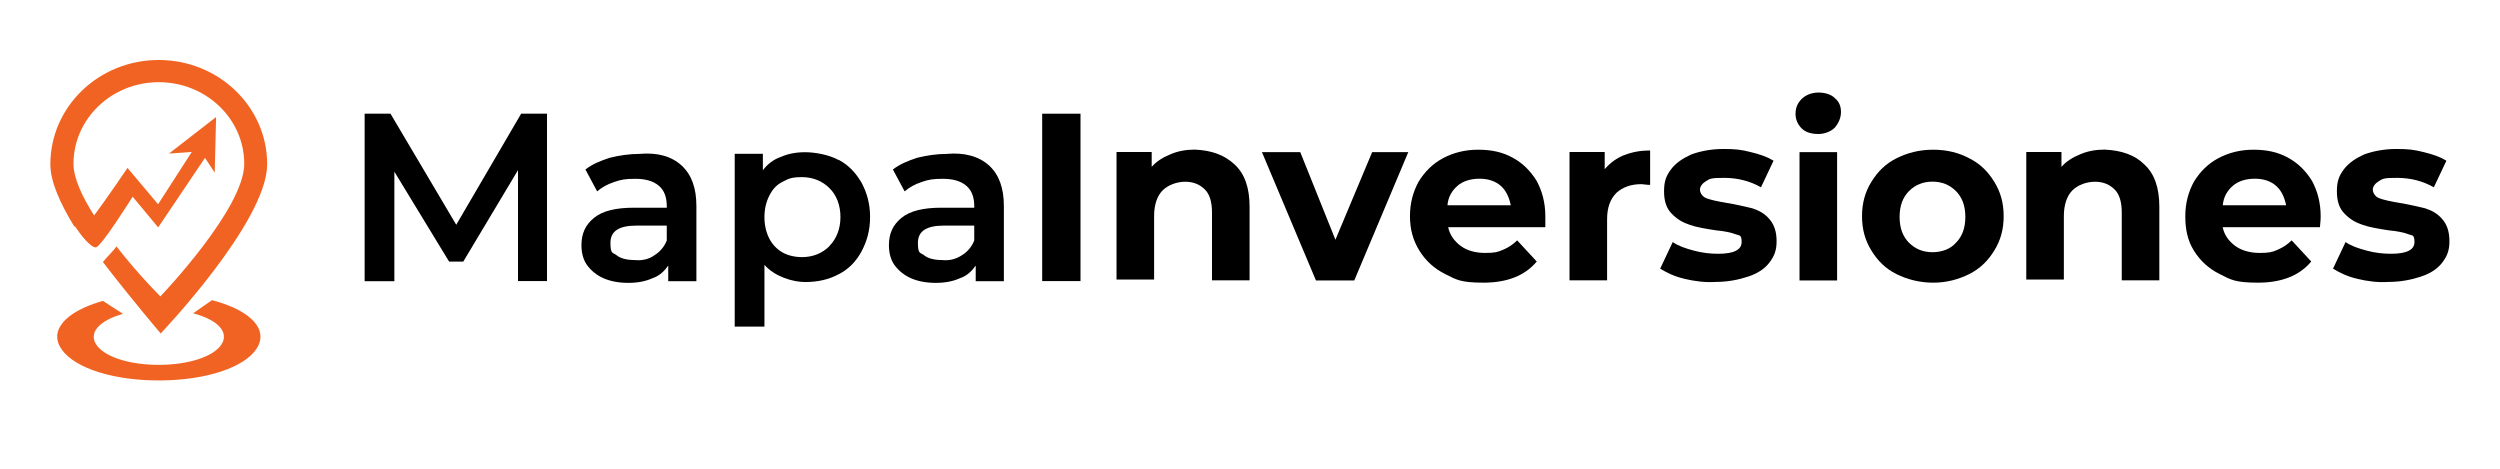
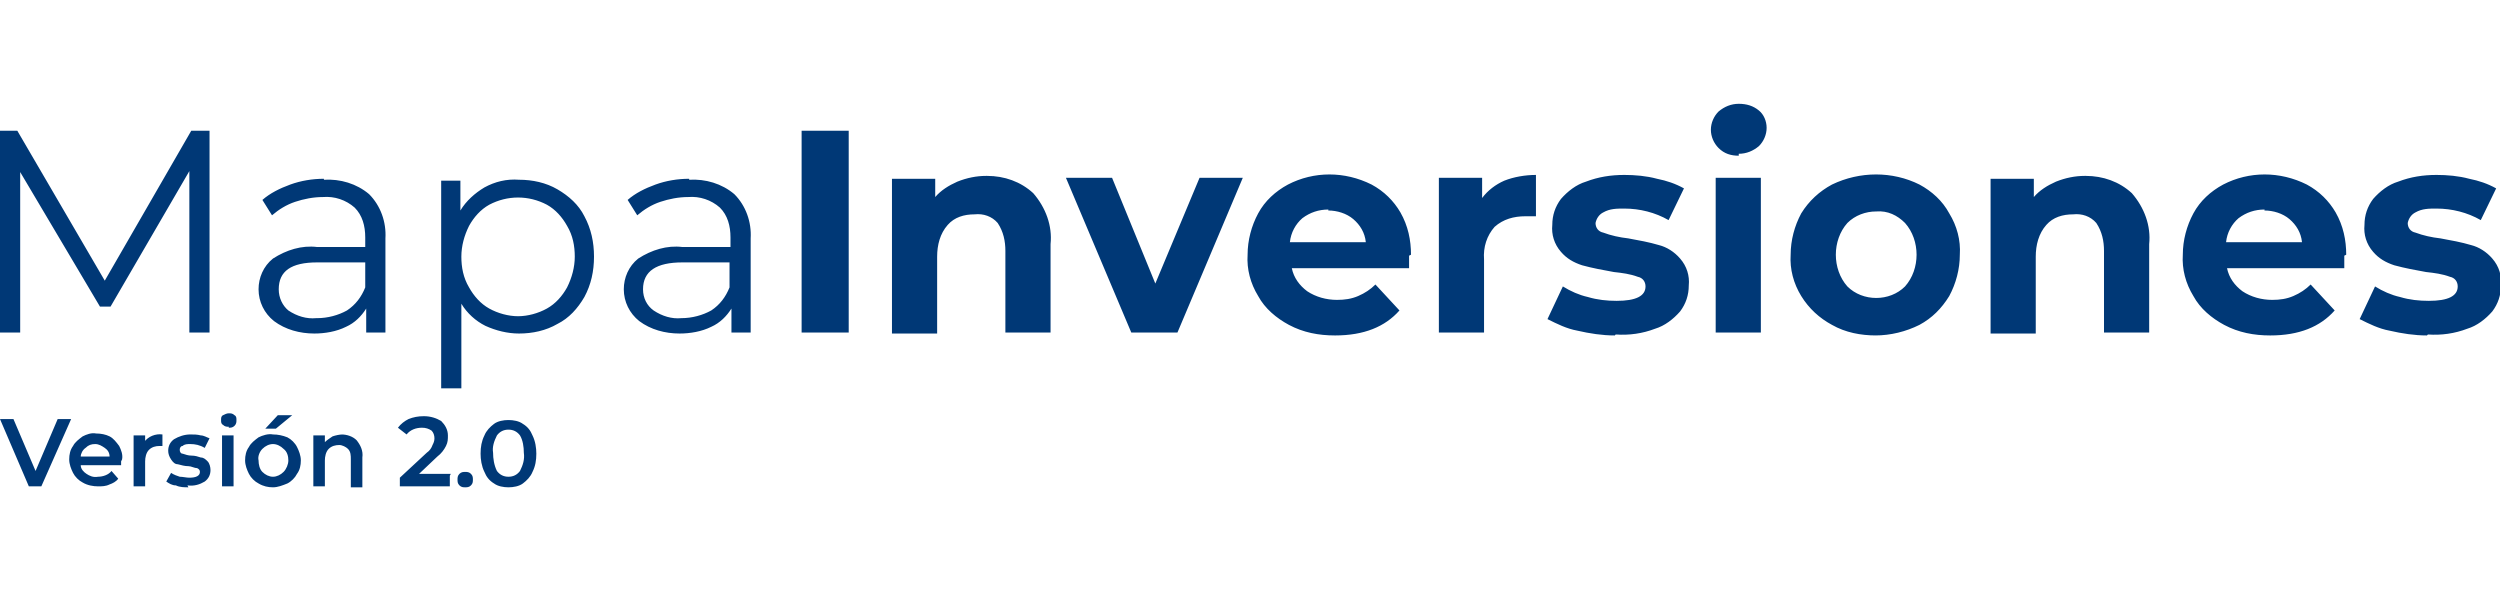
- <svg xmlns="http://www.w3.org/2000/svg" id="Capa_1" data-name="Capa 1" version="1.1" viewBox="0 0 2388 447.3">
+ <svg xmlns="http://www.w3.org/2000/svg" id="Capa_1" data-name="Capa 1" version="1.1" viewBox="0 0 260.1 61.7">
  <defs>
    <style>
      .cls-1 {
-         fill: #f16322;
-   ***REMOVED***
- 
-       .cls-1, .cls-2 {
+         fill: #003876;
        stroke-width: 0px;
-   ***REMOVED***
- 
-       .cls-2 {
-         fill: #231f20;
  ***REMOVED***
    </style>
  </defs>
-   <g>
-     <path class="cls-1" d="M48.1,157c0,16.5,9.5,37.6,22.7,59.1l1,.4c6.4,9.4,14.8,19.8,19.7,19.8s35.2-48.4,35.2-48.4l24.4,29.3,44.7-66.4,9.3,14.1,1.3-53.1-45,34.9,21.8-1.6-32.2,50-29.2-34.7s-21.4,31.5-31.9,45.4c-11.4-17.9-19.7-35.6-19.7-49.3,0-43.1,36.5-78,81.5-78s81.6,34.9,81.6,78-80.1,126.6-80.1,126.6c0,0-20.1-19.6-42-47.8-2,3.6-10.8,11.9-12.9,15,27.9,36.3,55.2,68.2,55.2,68.2,0,0,101.7-106.6,101.7-161.6s-46.4-99.6-103.6-99.6-103.5,44.6-103.5,99.6Z" />
-     <path class="cls-1" d="M184.3,299.2c23.9,6.3,34.7,18.1,27.3,29.7-7.4,11.6-30.8,19.4-58.9,19.6-28.1.2-52-7.2-60.3-18.7-8.3-11.5,1.7-23.4,25.1-30l-19.2-12.4c-36.6,10.4-52.1,28.9-39.1,46.8,13,17.9,50.2,29.5,94.1,29.2,43.8-.3,80.3-12.4,91.9-30.5,11.6-18.1-5.4-36.4-42.7-46.2l-18.2,12.7Z" />
-   </g>
-   <g>
-     <path class="cls-2" d="M494.8,268.6v-106.1l-52.3,87.4h-13.5l-52.3-85.9v104.6h-28.4V108.6h24.7l62.8,106.1,62-106.1h24.7v159.9h-27.6Z" />
-     <path class="cls-2" d="M651,158c9.7,9,14.2,21.7,14.2,38.9v71.7h-26.9v-14.9c-3.7,5.2-8.2,9.7-14.9,12-6.7,3-14.2,4.5-23.2,4.5s-17.2-1.5-23.9-4.5c-6.7-3-12-7.5-15.7-12.7-3.7-5.2-5.2-12-5.2-18.7,0-11.2,3.7-19.4,12-26.2,8.2-6.7,20.9-9.7,38.1-9.7h31.4v-1.5c0-8.2-2.2-14.9-7.5-19.4-5.2-4.5-12.7-6.7-22.4-6.7s-13.5.7-20.2,3c-6.7,2.2-12,5.2-16.4,9l-11.2-20.9c6.7-5.2,14.2-8.2,23.2-11.2,9-2.2,18.7-3.7,28.4-3.7,17.2-1.5,30.6,2.2,40.4,11.2ZM624.9,243.9c5.2-3,9.7-8.2,12-14.2v-14.2h-29.1c-16.4,0-24.7,5.2-24.7,16.4s2.2,9,6,12c3.7,3,9.7,4.5,17.2,4.5,6.7.7,13.5-.7,18.7-4.5Z" />
-     <path class="cls-2" d="M801.2,152.7c9.7,5.2,16.4,12.7,21.7,21.7,5.2,9.7,8.2,20.2,8.2,32.9s-3,23.2-8.2,32.9c-5.2,9.7-12.7,17.2-21.7,21.7-9.7,5.2-20.2,7.5-32.1,7.5s-29.1-5.2-38.9-16.4v59h-28.4v-165.1h26.9v15.7c4.5-6,10.5-10.5,17.2-12.7,6.7-3,14.2-4.5,23.2-4.5s22.4,2.2,32.1,7.5ZM792.3,234.9c6.7-6.7,10.5-16.4,10.5-27.6s-3.7-20.9-10.5-27.6c-6.7-6.7-15.7-10.5-26.2-10.5s-12.7,1.5-18.7,4.5c-6,3-9.7,7.5-12.7,13.5-3,6-4.5,12.7-4.5,20.2s1.5,14.2,4.5,20.2c3,6,7.5,10.5,12.7,13.5,5.2,3,12,4.5,18.7,4.5,10.5,0,19.4-3.7,26.2-10.5Z" />
-     <path class="cls-2" d="M944.7,158c9.7,9,14.2,21.7,14.2,38.9v71.7h-26.9v-14.9c-3.7,5.2-8.2,9.7-14.9,12-6.7,3-14.2,4.5-23.2,4.5s-17.2-1.5-23.9-4.5c-6.7-3-12-7.5-15.7-12.7-3.7-5.2-5.2-12-5.2-18.7,0-11.2,3.7-19.4,12-26.2,8.2-6.7,20.9-9.7,38.1-9.7h31.4v-1.5c0-8.2-2.2-14.9-7.5-19.4-5.2-4.5-12.7-6.7-22.4-6.7s-13.5.7-20.2,3c-6.7,2.2-12,5.2-16.4,9l-11.2-20.9c6.7-5.2,14.2-8.2,23.2-11.2,9-2.2,18.7-3.7,28.4-3.7,16.4-1.5,30.6,2.2,40.4,11.2ZM918.6,243.9c5.2-3,9.7-8.2,12-14.2v-14.2h-29.1c-16.4,0-24.7,5.2-24.7,16.4s2.2,9,6,12c3.7,3,9.7,4.5,17.2,4.5,6.7.7,12.7-.7,18.7-4.5Z" />
-     <path class="cls-2" d="M995.5,108.6h36.6v159.9h-36.6V108.6Z" />
-     <path class="cls-2" d="M1179.4,157.2c9.7,9,14.2,22.4,14.2,40.4v70.2h-35.9v-65c0-9.7-2.2-17.2-6.7-21.7-4.5-4.5-10.5-7.5-18.7-7.5s-16.4,3-21.7,8.2c-5.2,5.2-8.2,13.5-8.2,24.7v60.5h-35.9v-121.8h33.6v14.2c4.5-5.2,10.5-9,17.9-12,6.7-3,14.9-4.5,23.2-4.5,16.4.7,28.4,5.2,38.1,14.2Z" />
-     <path class="cls-2" d="M1345.2,145.3l-51.6,122.6h-36.6l-51.6-122.6h36.6l33.6,83.7,35.1-83.7h34.4Z" />
-     <path class="cls-2" d="M1476,217h-92.7c1.5,7.5,6,13.5,12,17.9,6,4.5,14.2,6.7,23.2,6.7s12-.7,17.2-3c5.2-2.2,9.7-5.2,13.5-9l18.7,20.2c-11.2,13.5-28.4,20.2-50.8,20.2s-26.2-3-36.6-8.2c-10.5-5.2-18.7-12.7-24.7-22.4s-9-20.2-9-32.9,3-23.2,8.2-32.9c6-9.7,13.5-17.2,23.2-22.4,9.7-5.2,20.9-8.2,33.6-8.2s23.2,2.2,32.9,7.5c9.7,5.2,17.2,12.7,23.2,22.4,5.2,9.7,8.2,20.9,8.2,33.6,0,1.5,0,4.5,0,10.5ZM1392.3,177.4c-5.2,4.5-9,10.5-9.7,18.7h60.5c-1.5-7.5-4.5-14.2-9.7-18.7-5.2-4.5-12-6.7-20.2-6.7s-15.7,2.2-20.9,6.7Z" />
-     <path class="cls-2" d="M1551.5,148.2c7.5-3,15.7-4.5,24.7-4.5v32.9c-3.7,0-6.7-.7-8.2-.7-10.5,0-17.9,3-23.9,8.2-6,6-9,14.2-9,25.4v58.3h-35.9v-122.6h33.6v16.4c5.2-6,11.2-10.5,18.7-13.5Z" />
-     <path class="cls-2" d="M1609,266.3c-9.7-2.2-17.2-6-23.2-9.7l12-25.4c5.2,3.7,12,6,20.2,8.2,8.2,2.2,15.7,3,23.2,3,14.9,0,22.4-3.7,22.4-11.2s-2.2-6-6-7.5c-3.7-1.5-10.5-3-18.7-3.7-9.7-1.5-18.7-3-24.7-5.2-6.7-2.2-12-5.2-17.2-10.5-5.2-5.2-7.5-12-7.5-21.7s2.2-14.9,6.7-20.9c4.5-6,11.2-10.5,19.4-14.2,8.2-3,18.7-5.2,30.6-5.2s17.2.7,26.2,3c9,2.2,15.7,4.5,21.7,8.2l-12,25.4c-10.5-6-22.4-9-35.1-9s-13.5.7-17.2,3c-3.7,2.2-6,5.2-6,8.2s2.2,6.7,6,8.2c3.7,1.5,10.5,3,19.4,4.5,9.7,1.5,17.9,3.7,24.7,5.2,6.7,2.2,12,5.2,16.4,10.5,4.5,5.2,6.7,12,6.7,20.9s-2.2,14.2-6.7,20.2c-4.5,6-11.2,10.5-20.2,13.5-9,3-19.4,5.2-31.4,5.2-9.7.7-20.2-.7-29.9-3Z" />
-     <path class="cls-2" d="M1721.1,122.8c-3.7-3.7-6-8.2-6-14.2s2.2-10.5,6-14.2c3.7-3.7,9.7-6,15.7-6s12,1.5,15.7,5.2c4.5,3.7,6,8.2,6,13.5s-2.2,10.5-6,14.9c-3.7,3.7-9.7,6-15.7,6s-12-1.5-15.7-5.2ZM1718.9,145.3h35.9v122.6h-35.9v-122.6Z" />
-     <path class="cls-2" d="M1811.5,261.8c-10.5-5.2-17.9-12.7-23.9-22.4-6-9.7-9-20.2-9-32.9s3-23.2,9-32.9c6-9.7,13.5-17.2,23.9-22.4,10.5-5.2,21.7-8.2,35.1-8.2s24.7,3,34.4,8.2c10.5,5.2,17.9,12.7,23.9,22.4,6,9.7,9,20.2,9,32.9s-3,23.2-9,32.9c-6,9.7-13.5,17.2-23.9,22.4-10.5,5.2-21.7,8.2-34.4,8.2s-24.7-3-35.1-8.2ZM1868.3,231.9c6-6,9-14.2,9-24.7s-3-18.7-9-24.7c-6-6-13.5-9-22.4-9s-16.4,3-22.4,9c-6,6-9,14.2-9,24.7s3,18.7,9,24.7c6,6,13.5,9,22.4,9s17.2-3,22.4-9Z" />
-     <path class="cls-2" d="M2048.4,157.2c9.7,9,14.2,22.4,14.2,40.4v70.2h-35.9v-65c0-9.7-2.2-17.2-6.7-21.7-4.5-4.5-10.5-7.5-18.7-7.5s-16.4,3-21.7,8.2c-5.2,5.2-8.2,13.5-8.2,24.7v60.5h-35.9v-121.8h33.6v14.2c4.5-5.2,10.5-9,17.9-12,6.7-3,14.9-4.5,23.2-4.5,16.4.7,29.1,5.2,38.1,14.2Z" />
-     <path class="cls-2" d="M2215.8,217h-92.7c1.5,7.5,6,13.5,12,17.9s14.2,6.7,23.2,6.7,12-.7,17.2-3c5.2-2.2,9.7-5.2,13.5-9l18.7,20.2c-11.2,13.5-28.4,20.2-50.8,20.2s-26.2-3-36.6-8.2c-10.5-5.2-18.7-12.7-24.7-22.4-6-9.7-8.2-20.2-8.2-32.9s3-23.2,8.2-32.9c6-9.7,13.5-17.2,23.2-22.4,9.7-5.2,20.9-8.2,33.6-8.2s23.2,2.2,32.9,7.5c9.7,5.2,17.2,12.7,23.2,22.4,5.2,9.7,8.2,20.9,8.2,33.6,0,1.5,0,4.5-.7,10.5ZM2132.9,177.4c-5.2,4.5-9,10.5-9.7,18.7h60.5c-1.5-7.5-4.5-14.2-9.7-18.7-5.2-4.5-12-6.7-20.2-6.7s-15.7,2.2-20.9,6.7Z" />
-     <path class="cls-2" d="M2251.7,266.3c-9.7-2.2-17.2-6-23.2-9.7l12-25.4c5.2,3.7,12,6,20.2,8.2,8.2,2.2,15.7,3,23.2,3,14.9,0,22.4-3.7,22.4-11.2s-2.2-6-6-7.5c-3.7-1.5-10.5-3-18.7-3.7-9.7-1.5-18.7-3-24.7-5.2-6.7-2.2-12-5.2-17.2-10.5-5.2-5.2-7.5-12-7.5-21.7s2.2-14.9,6.7-20.9c4.5-6,11.2-10.5,19.4-14.2,8.2-3,18.7-5.2,30.6-5.2s17.2.7,26.2,3c9,2.2,15.7,4.5,21.7,8.2l-12,25.4c-10.5-6-22.4-9-35.1-9s-13.5.7-17.2,3c-3.7,2.2-6,5.2-6,8.2s2.2,6.7,6,8.2,10.5,3,19.4,4.5c9.7,1.5,17.9,3.7,24.7,5.2,6.7,2.2,12,5.2,16.4,10.5,4.5,5.2,6.7,12,6.7,20.9s-2.2,14.2-6.7,20.2c-4.5,6-11.2,10.5-20.2,13.5-9,3-19.4,5.2-31.4,5.2-10.5.7-20.2-.7-29.9-3Z" />
-   </g>
+   <path id="Path_15698" data-name="Path 15698" class="cls-1" d="M21.8,13.6v21h-2.1v-16.8l-8.2,14.1h-1.1L2.1,17.9v16.7H0V13.6h1.8l9.1,15.6,9-15.6h1.8ZM33.7,18.7c1.7-.1,3.4.4,4.7,1.5,1.2,1.2,1.8,2.9,1.7,4.6v9.8h-2v-2.5c-.5.8-1.2,1.5-2.1,1.9-1,.5-2.2.7-3.3.7-1.5,0-3-.4-4.2-1.3-1-.8-1.6-2-1.6-3.3,0-1.2.5-2.4,1.5-3.2,1.4-.9,3-1.4,4.6-1.2h5v-1c0-1.2-.3-2.3-1.1-3.1-.9-.8-2.1-1.2-3.3-1.1-1,0-2,.2-2.9.5-.9.3-1.7.8-2.4,1.4l-1-1.6c.8-.7,1.8-1.2,2.9-1.6,1.1-.4,2.3-.6,3.5-.6ZM33,33.1c1.1,0,2.2-.3,3.1-.8.9-.6,1.5-1.4,1.9-2.4v-2.6h-5c-2.7,0-4,.9-4,2.8,0,.9.4,1.7,1,2.2.9.6,1.9.9,2.9.8ZM54,18.7c1.4,0,2.8.3,4,1,1.2.7,2.2,1.6,2.8,2.8.7,1.3,1,2.7,1,4.2,0,1.5-.3,2.9-1,4.2-.7,1.2-1.6,2.2-2.8,2.8-1.2.7-2.6,1-4,1-1.2,0-2.4-.3-3.5-.8-1-.5-1.9-1.3-2.5-2.3v8.8h-2.1v-21.6h2v3.1c.6-1,1.5-1.8,2.5-2.4,1.1-.6,2.3-.9,3.6-.8ZM53.9,32.9c1,0,2.1-.3,3-.8.9-.5,1.6-1.3,2.1-2.2.5-1,.8-2.1.8-3.2,0-1.1-.2-2.2-.8-3.2-.5-.9-1.2-1.7-2.1-2.2-1.9-1-4.1-1-6,0-.9.5-1.6,1.3-2.1,2.2-.5,1-.8,2.1-.8,3.2,0,1.1.2,2.2.8,3.2.5.9,1.2,1.7,2.1,2.2.9.5,2,.8,3,.8ZM71.7,18.7c1.7-.1,3.4.4,4.7,1.5,1.2,1.2,1.8,2.9,1.7,4.6v9.8h-2v-2.5c-.5.8-1.2,1.5-2.1,1.9-1,.5-2.2.7-3.3.7-1.5,0-3-.4-4.2-1.3-1-.8-1.6-2-1.6-3.3,0-1.2.5-2.4,1.5-3.2,1.4-.9,3-1.4,4.6-1.2h5v-1c0-1.2-.3-2.3-1.1-3.1-.9-.8-2.1-1.2-3.3-1.1-1,0-2,.2-2.9.5-.9.3-1.7.8-2.4,1.4l-1-1.6c.8-.7,1.8-1.2,2.9-1.6,1.1-.4,2.3-.6,3.5-.6ZM70.9,33.1c1.1,0,2.2-.3,3.1-.8.9-.6,1.5-1.4,1.9-2.4v-2.6h-4.9c-2.7,0-4.1.9-4.1,2.8,0,.9.4,1.7,1.1,2.2.9.6,1.9.9,2.9.8ZM83.4,13.6h4.9v21h-4.9V13.6ZM102.7,18.3c1.8,0,3.5.6,4.8,1.8,1.3,1.5,2,3.4,1.8,5.3v9.2h-4.7v-8.5c0-1-.2-2-.8-2.9-.6-.7-1.5-1-2.4-.9-1.1,0-2.1.3-2.8,1.1-.8.9-1.1,2.1-1.1,3.3v8h-4.7v-16.1h4.5v1.9c.6-.7,1.4-1.2,2.3-1.6,1-.4,2-.6,3-.6ZM129.3,18.5l-6.8,16.1h-4.8l-6.8-16.1h4.8l4.5,11,4.6-11h4.5ZM146.6,26.6c0,0,0,.5,0,1.3h-12.2c.2,1,.8,1.8,1.6,2.4.9.6,2,.9,3.1.9.8,0,1.5-.1,2.2-.4.7-.3,1.3-.7,1.8-1.2l2.5,2.7c-1.5,1.7-3.7,2.6-6.7,2.6-1.7,0-3.3-.3-4.8-1.1-1.3-.7-2.5-1.7-3.2-3-.8-1.3-1.2-2.8-1.1-4.3,0-1.5.4-3,1.1-4.3.7-1.3,1.8-2.3,3.1-3,2.7-1.4,5.9-1.4,8.7,0,1.3.7,2.3,1.7,3,2.9.8,1.4,1.1,2.9,1.1,4.4ZM138.2,21.8c-1,0-1.9.3-2.7.9-.7.6-1.2,1.5-1.3,2.5h7.9c-.1-1-.6-1.8-1.3-2.4-.7-.6-1.7-.9-2.6-.9ZM154.2,20.6c.6-.8,1.4-1.4,2.3-1.8,1-.4,2.2-.6,3.3-.6v4.3c-.5,0-.9,0-1.1,0-1.2,0-2.3.3-3.2,1.1-.8.9-1.2,2.1-1.1,3.4v7.6h-4.7v-16.1h4.5v2.1ZM168,34.9c-1.3,0-2.6-.2-3.9-.5-1.1-.2-2.1-.7-3.1-1.2l1.6-3.4c.8.5,1.7.9,2.6,1.1,1,.3,2,.4,3,.4,2,0,3-.5,3-1.5,0-.5-.3-.9-.8-1-.8-.3-1.6-.4-2.5-.5-1.1-.2-2.2-.4-3.3-.7-.9-.3-1.6-.7-2.2-1.4-.7-.8-1-1.8-.9-2.8,0-1,.3-1.9.9-2.7.7-.8,1.6-1.5,2.6-1.8,1.3-.5,2.6-.7,4-.7,1.1,0,2.3.1,3.4.4,1,.2,1.9.5,2.8,1l-1.6,3.3c-1.4-.8-3-1.2-4.6-1.2-.8,0-1.5,0-2.2.4-.4.2-.7.6-.8,1.1,0,.5.3.9.8,1,.8.3,1.7.5,2.6.6,1.1.2,2.2.4,3.2.7.8.2,1.6.7,2.2,1.4.7.8,1,1.8.9,2.8,0,1-.3,1.9-.9,2.7-.7.8-1.6,1.5-2.6,1.8-1.3.5-2.7.7-4.1.6h0ZM178.5,18.5h4.7v16.1h-4.7v-16.1ZM180.9,16.2c-.8,0-1.5-.2-2.1-.8-.5-.5-.8-1.2-.8-1.9,0-.7.3-1.4.8-1.9.6-.5,1.3-.8,2.1-.8.8,0,1.5.2,2.1.7.5.4.8,1.1.8,1.8,0,.7-.3,1.4-.8,1.9-.6.5-1.3.8-2.1.8h0ZM195.2,34.9c-1.6,0-3.2-.3-4.6-1.1-1.3-.7-2.4-1.7-3.2-3-.8-1.3-1.2-2.8-1.1-4.3,0-1.5.4-3,1.1-4.3.8-1.3,1.9-2.3,3.2-3,2.9-1.4,6.3-1.4,9.1,0,1.3.7,2.4,1.7,3.1,3,.8,1.3,1.2,2.8,1.1,4.3,0,1.5-.4,3-1.1,4.3-.8,1.3-1.8,2.3-3.1,3-1.4.7-3,1.1-4.6,1.1ZM195.2,31c1.1,0,2.2-.4,3-1.2.8-.9,1.2-2.1,1.2-3.3,0-1.2-.4-2.4-1.2-3.3-.8-.8-1.8-1.3-3-1.2-1.1,0-2.2.4-3,1.2-.8.9-1.2,2.1-1.2,3.3,0,1.2.4,2.4,1.2,3.3.8.8,1.9,1.2,3,1.2ZM217,18.3c1.8,0,3.5.6,4.8,1.8,1.3,1.5,2,3.4,1.8,5.3v9.2h-4.7v-8.5c0-1-.2-2-.8-2.9-.6-.7-1.5-1-2.4-.9-1.1,0-2.1.3-2.8,1.1-.8.9-1.1,2.1-1.1,3.3v8h-4.7v-16.1h4.5v1.9c.6-.7,1.4-1.2,2.3-1.6,1-.4,2-.6,3-.6ZM243.9,26.6c0,0,0,.5,0,1.3h-12.2c.2,1,.8,1.8,1.6,2.4.9.6,2,.9,3.1.9.8,0,1.5-.1,2.2-.4.7-.3,1.3-.7,1.8-1.2l2.5,2.7c-1.5,1.7-3.7,2.6-6.7,2.6-1.7,0-3.3-.3-4.8-1.1-1.3-.7-2.5-1.7-3.2-3-.8-1.3-1.2-2.8-1.1-4.3,0-1.5.4-3,1.1-4.3.7-1.3,1.8-2.3,3.1-3,2.7-1.4,5.9-1.4,8.7,0,1.3.7,2.3,1.7,3,2.9.8,1.4,1.1,2.9,1.1,4.4ZM235.6,21.8c-1,0-1.9.3-2.7.9-.7.6-1.2,1.5-1.3,2.5h7.9c-.1-1-.6-1.8-1.3-2.4-.7-.6-1.7-.9-2.6-.9h0ZM252.5,34.9c-1.3,0-2.6-.2-3.9-.5-1.1-.2-2.1-.7-3.1-1.2l1.6-3.4c.8.5,1.7.9,2.6,1.1,1,.3,2,.4,3,.4,2,0,3-.5,3-1.5,0-.5-.3-.9-.8-1-.8-.3-1.6-.4-2.5-.5-1.1-.2-2.2-.4-3.3-.7-.9-.3-1.6-.7-2.2-1.4-.7-.8-1-1.8-.9-2.8,0-1,.3-1.9.9-2.7.7-.8,1.6-1.5,2.6-1.8,1.3-.5,2.6-.7,4-.7,1.1,0,2.3.1,3.4.4,1,.2,1.9.5,2.8,1l-1.6,3.3c-1.4-.8-3-1.2-4.6-1.2-.8,0-1.5,0-2.2.4-.4.2-.7.6-.8,1.1,0,.5.3.9.8,1,.8.3,1.7.5,2.6.6,1.1.2,2.2.4,3.2.7.8.2,1.6.7,2.2,1.4.7.8,1,1.8.9,2.8,0,1-.3,1.9-.9,2.7-.7.8-1.6,1.5-2.6,1.8-1.3.5-2.7.7-4.1.6Z" />
+   <path id="Path_15699" data-name="Path 15699" class="cls-1" d="M7.4,43.6l-3.1,7h-1.3L0,43.6h1.4l2.3,5.4,2.3-5.4h1.3ZM12.6,48c0,0,0,.2,0,.4h-4.2c0,.4.3.7.6.9.3.2.7.4,1.2.3.5,0,1.1-.2,1.4-.6l.7.8c-.2.3-.6.5-.9.6-.4.2-.8.2-1.2.2-.5,0-1.1-.1-1.6-.4-.4-.2-.8-.6-1-1-.2-.4-.4-.9-.4-1.4,0-.5.1-1,.4-1.4.2-.4.6-.7,1-1,.4-.2.9-.4,1.4-.3.5,0,1,.1,1.4.3.4.2.7.6,1,1,.2.4.4.9.3,1.4ZM9.9,46.2c-.4,0-.7.1-1,.4-.3.2-.5.6-.5.9h3c0-.4-.2-.7-.5-.9-.3-.2-.6-.4-1-.4ZM15,46c.4-.6,1.2-.9,1.9-.8v1.2c0,0-.2,0-.3,0-.4,0-.8.1-1.1.4-.3.3-.4.8-.4,1.2v2.6h-1.2v-5.3h1.2v.8ZM19.6,50.7c-.4,0-.9,0-1.3-.2-.4,0-.7-.2-1-.4l.5-.9c.3.2.6.3.9.4.3,0,.7.1,1,.1.7,0,1.1-.2,1.1-.6,0-.2-.1-.3-.3-.4-.3,0-.6-.2-.9-.2-.4,0-.7-.1-1.1-.2-.3,0-.5-.2-.7-.5-.2-.3-.3-.6-.3-.9,0-.5.2-.9.6-1.2.5-.3,1.1-.5,1.7-.5.4,0,.7,0,1.1.1.3,0,.6.2.9.3l-.5,1c-.5-.3-1-.4-1.5-.4-.3,0-.6,0-.8.2-.2,0-.3.2-.3.4,0,.2.1.4.3.4.3.1.6.2.9.2.4,0,.7.1,1,.2.3,0,.5.2.7.4.2.2.3.6.3.9,0,.5-.2.9-.6,1.2-.5.3-1.1.5-1.8.4ZM23.1,45.3h1.2v5.3h-1.2v-5.3ZM23.8,44.4c-.2,0-.4,0-.6-.2-.2-.1-.2-.3-.2-.5,0-.2,0-.4.2-.5.2-.1.4-.2.6-.2.2,0,.4,0,.6.2.2.1.2.3.2.5,0,.2,0,.4-.2.6-.2.2-.4.2-.6.2ZM28.4,50.7c-.5,0-1-.1-1.5-.4-.4-.2-.8-.6-1-1-.2-.4-.4-.9-.4-1.4,0-.5.1-1,.4-1.4.2-.4.6-.7,1-1,.4-.2,1-.4,1.5-.3.5,0,1,.1,1.5.3.4.2.8.6,1,1,.2.4.4.9.4,1.4,0,.5-.1,1-.4,1.4-.2.4-.6.8-1,1-.5.2-1,.4-1.5.4ZM28.4,49.6c.4,0,.8-.2,1.1-.5.3-.3.5-.8.5-1.2,0-.4-.1-.9-.5-1.2-.3-.3-.7-.5-1.1-.5-.4,0-.8.2-1.1.5-.3.3-.5.8-.4,1.2,0,.4.1.9.4,1.2.3.3.7.5,1.1.5ZM28.9,43.2h1.5l-1.7,1.4h-1.1l1.3-1.4ZM35.5,45.2c.6,0,1.2.2,1.6.6.4.5.7,1.1.6,1.8v3.1h-1.2v-2.9c0-.4,0-.8-.3-1.1-.2-.2-.6-.4-.9-.4-.4,0-.8.1-1.1.4-.3.3-.4.8-.4,1.2v2.7h-1.2v-5.3h1.2v.7c.2-.2.5-.4.8-.6.3-.1.7-.2,1.1-.2ZM46.8,49.5v1.1h-5.2v-.9l2.8-2.6c.3-.2.5-.5.6-.8.1-.2.2-.4.2-.7,0-.3-.1-.6-.3-.8-.3-.2-.6-.3-1-.3-.6,0-1.2.2-1.6.7l-.9-.7c.3-.4.7-.7,1.1-.9.5-.2,1-.3,1.6-.3.7,0,1.3.2,1.8.5.4.4.7.9.7,1.5,0,.4,0,.7-.2,1.1-.2.4-.5.8-.9,1.1l-1.9,1.8h3.3ZM48.4,50.7c-.2,0-.4,0-.6-.2-.2-.2-.2-.4-.2-.6,0-.2,0-.4.2-.6.2-.2.4-.2.6-.2.2,0,.4,0,.6.2.2.2.2.4.2.6,0,.2,0,.4-.2.6-.2.2-.4.2-.6.2ZM52.9,50.7c-.5,0-1.1-.1-1.5-.4-.5-.3-.8-.7-1-1.2-.3-.6-.4-1.3-.4-1.9,0-.7.1-1.3.4-1.9.2-.5.6-.9,1-1.2.4-.3,1-.4,1.5-.4.5,0,1.1.1,1.5.4.5.3.8.7,1,1.2.3.6.4,1.3.4,1.9,0,.7-.1,1.3-.4,1.9-.2.5-.6.9-1,1.2-.4.3-1,.4-1.5.4ZM52.9,49.6c.5,0,.9-.2,1.2-.6.3-.6.5-1.2.4-1.9,0-.6-.1-1.3-.4-1.8-.3-.4-.7-.6-1.2-.6-.5,0-.9.2-1.2.6-.3.6-.5,1.2-.4,1.8,0,.6.1,1.3.4,1.9.3.4.7.6,1.2.6Z" />
</svg>
